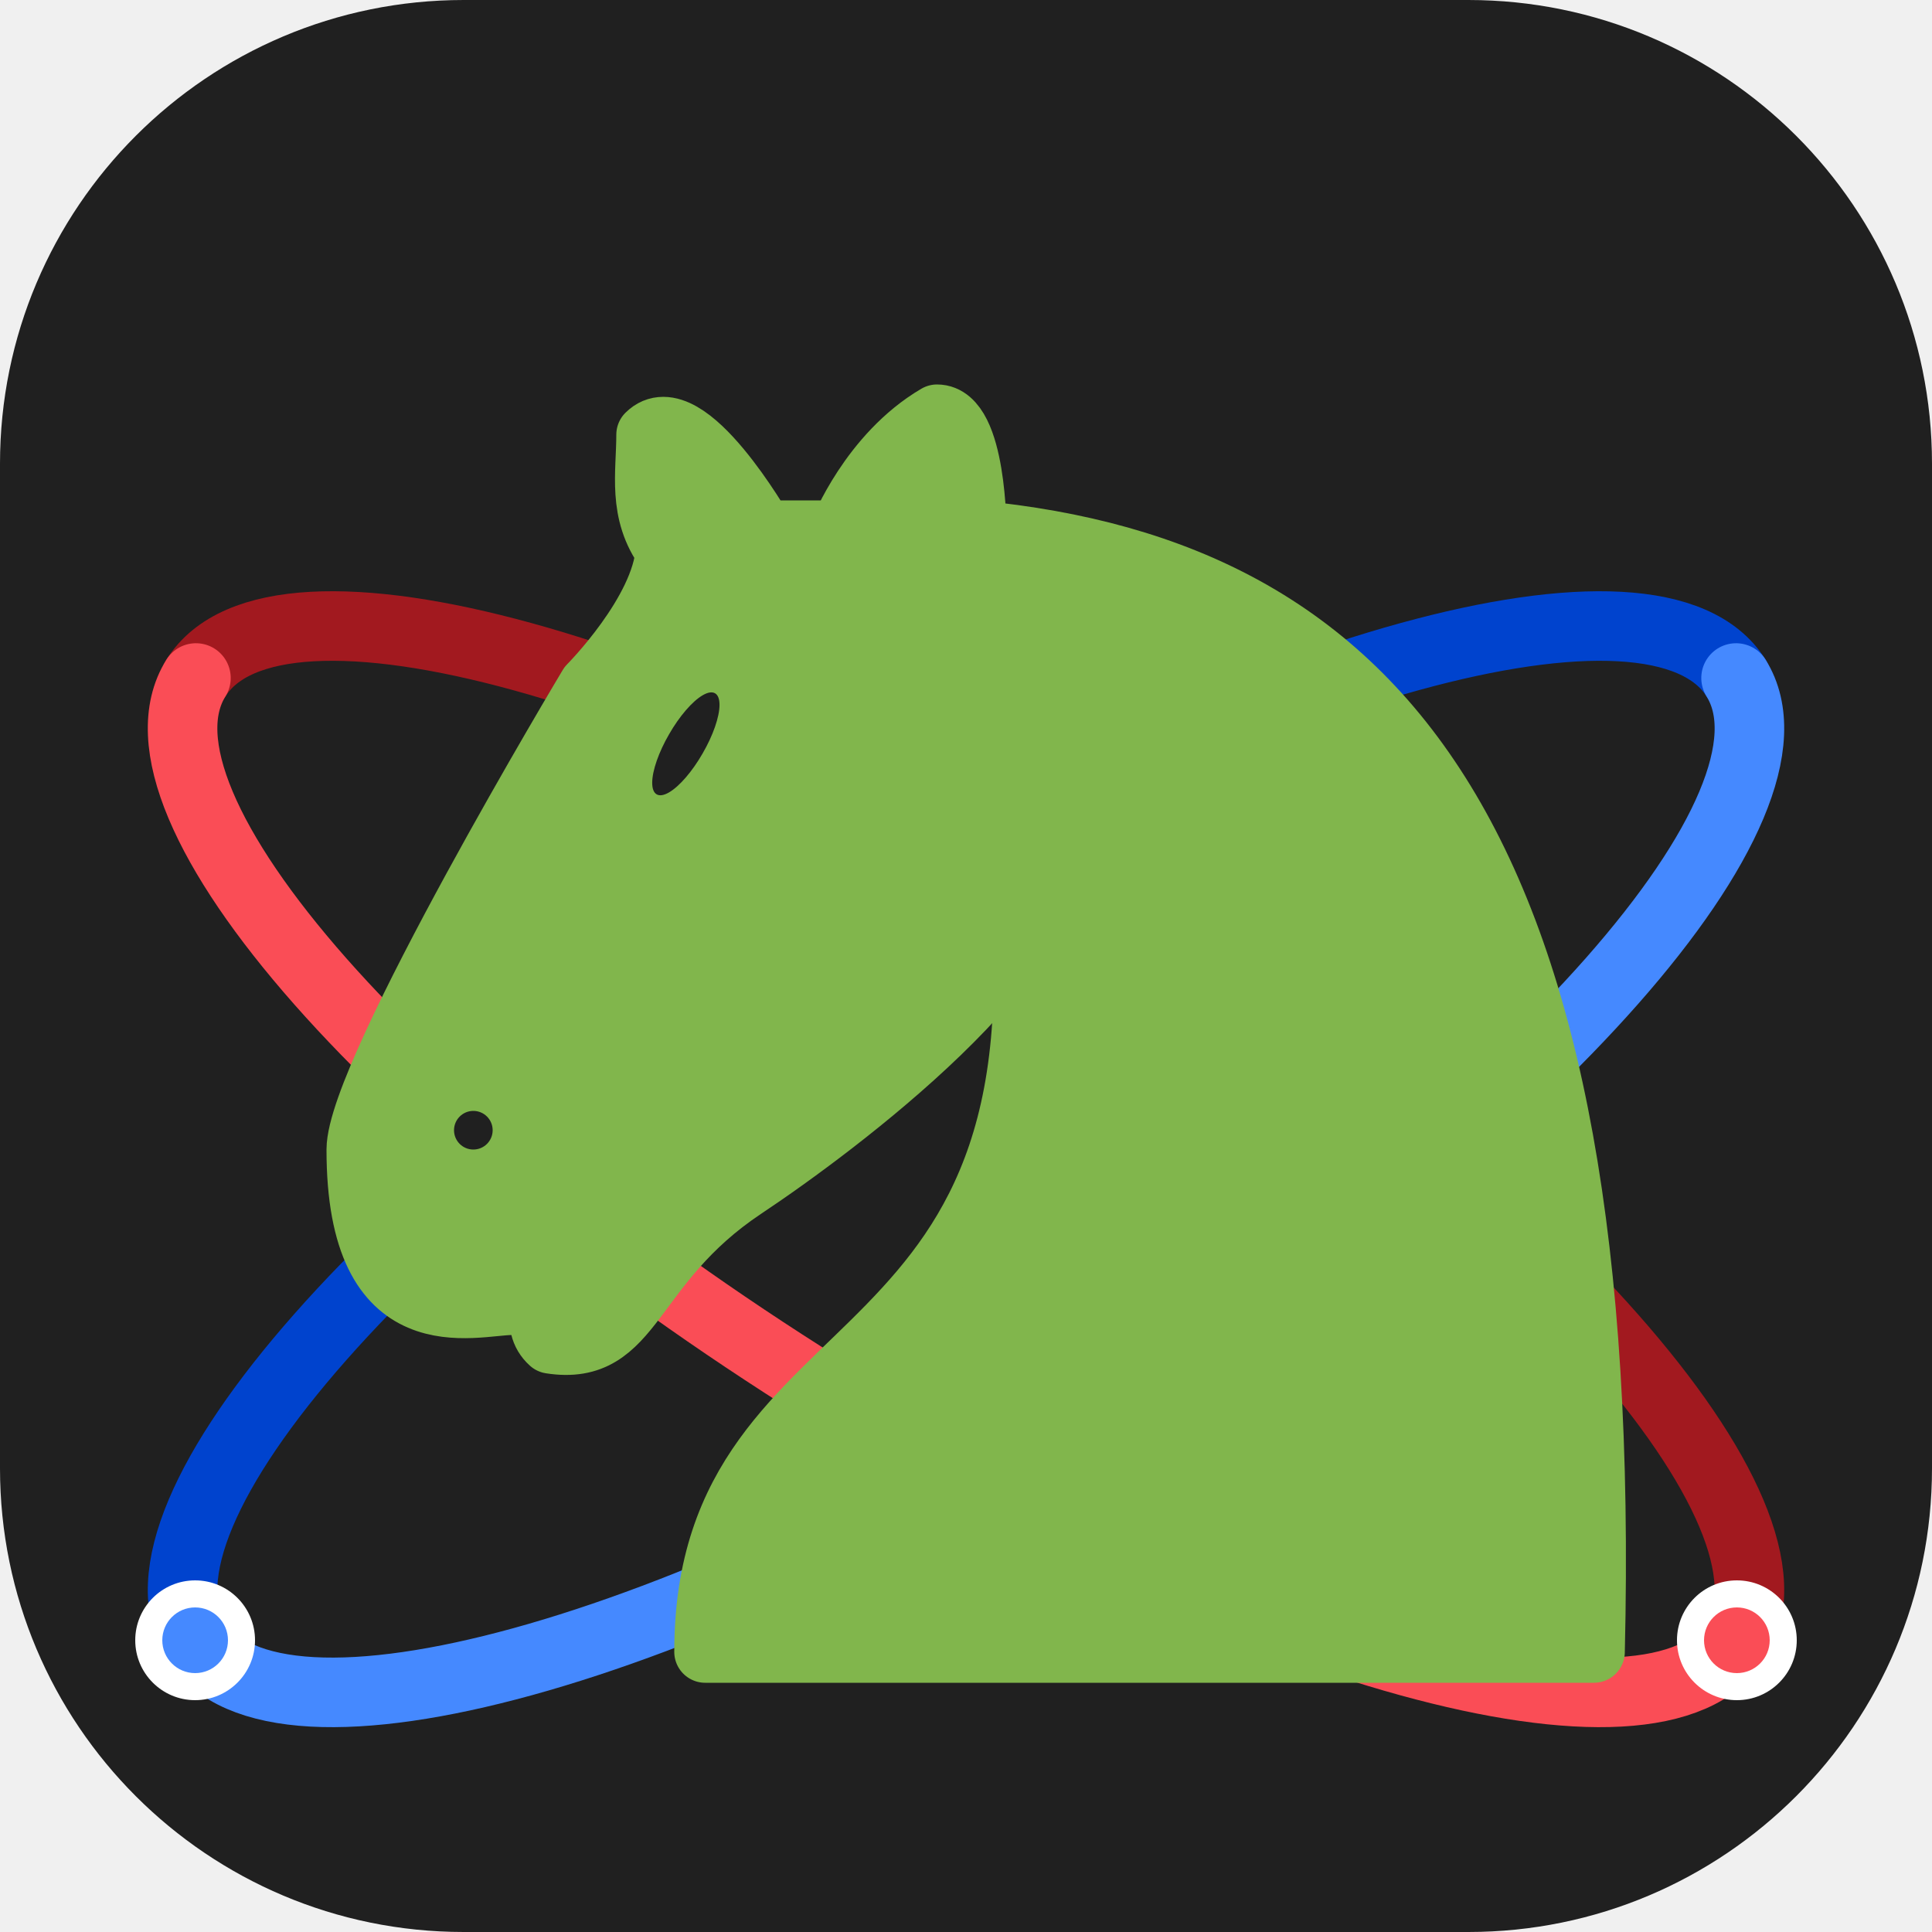
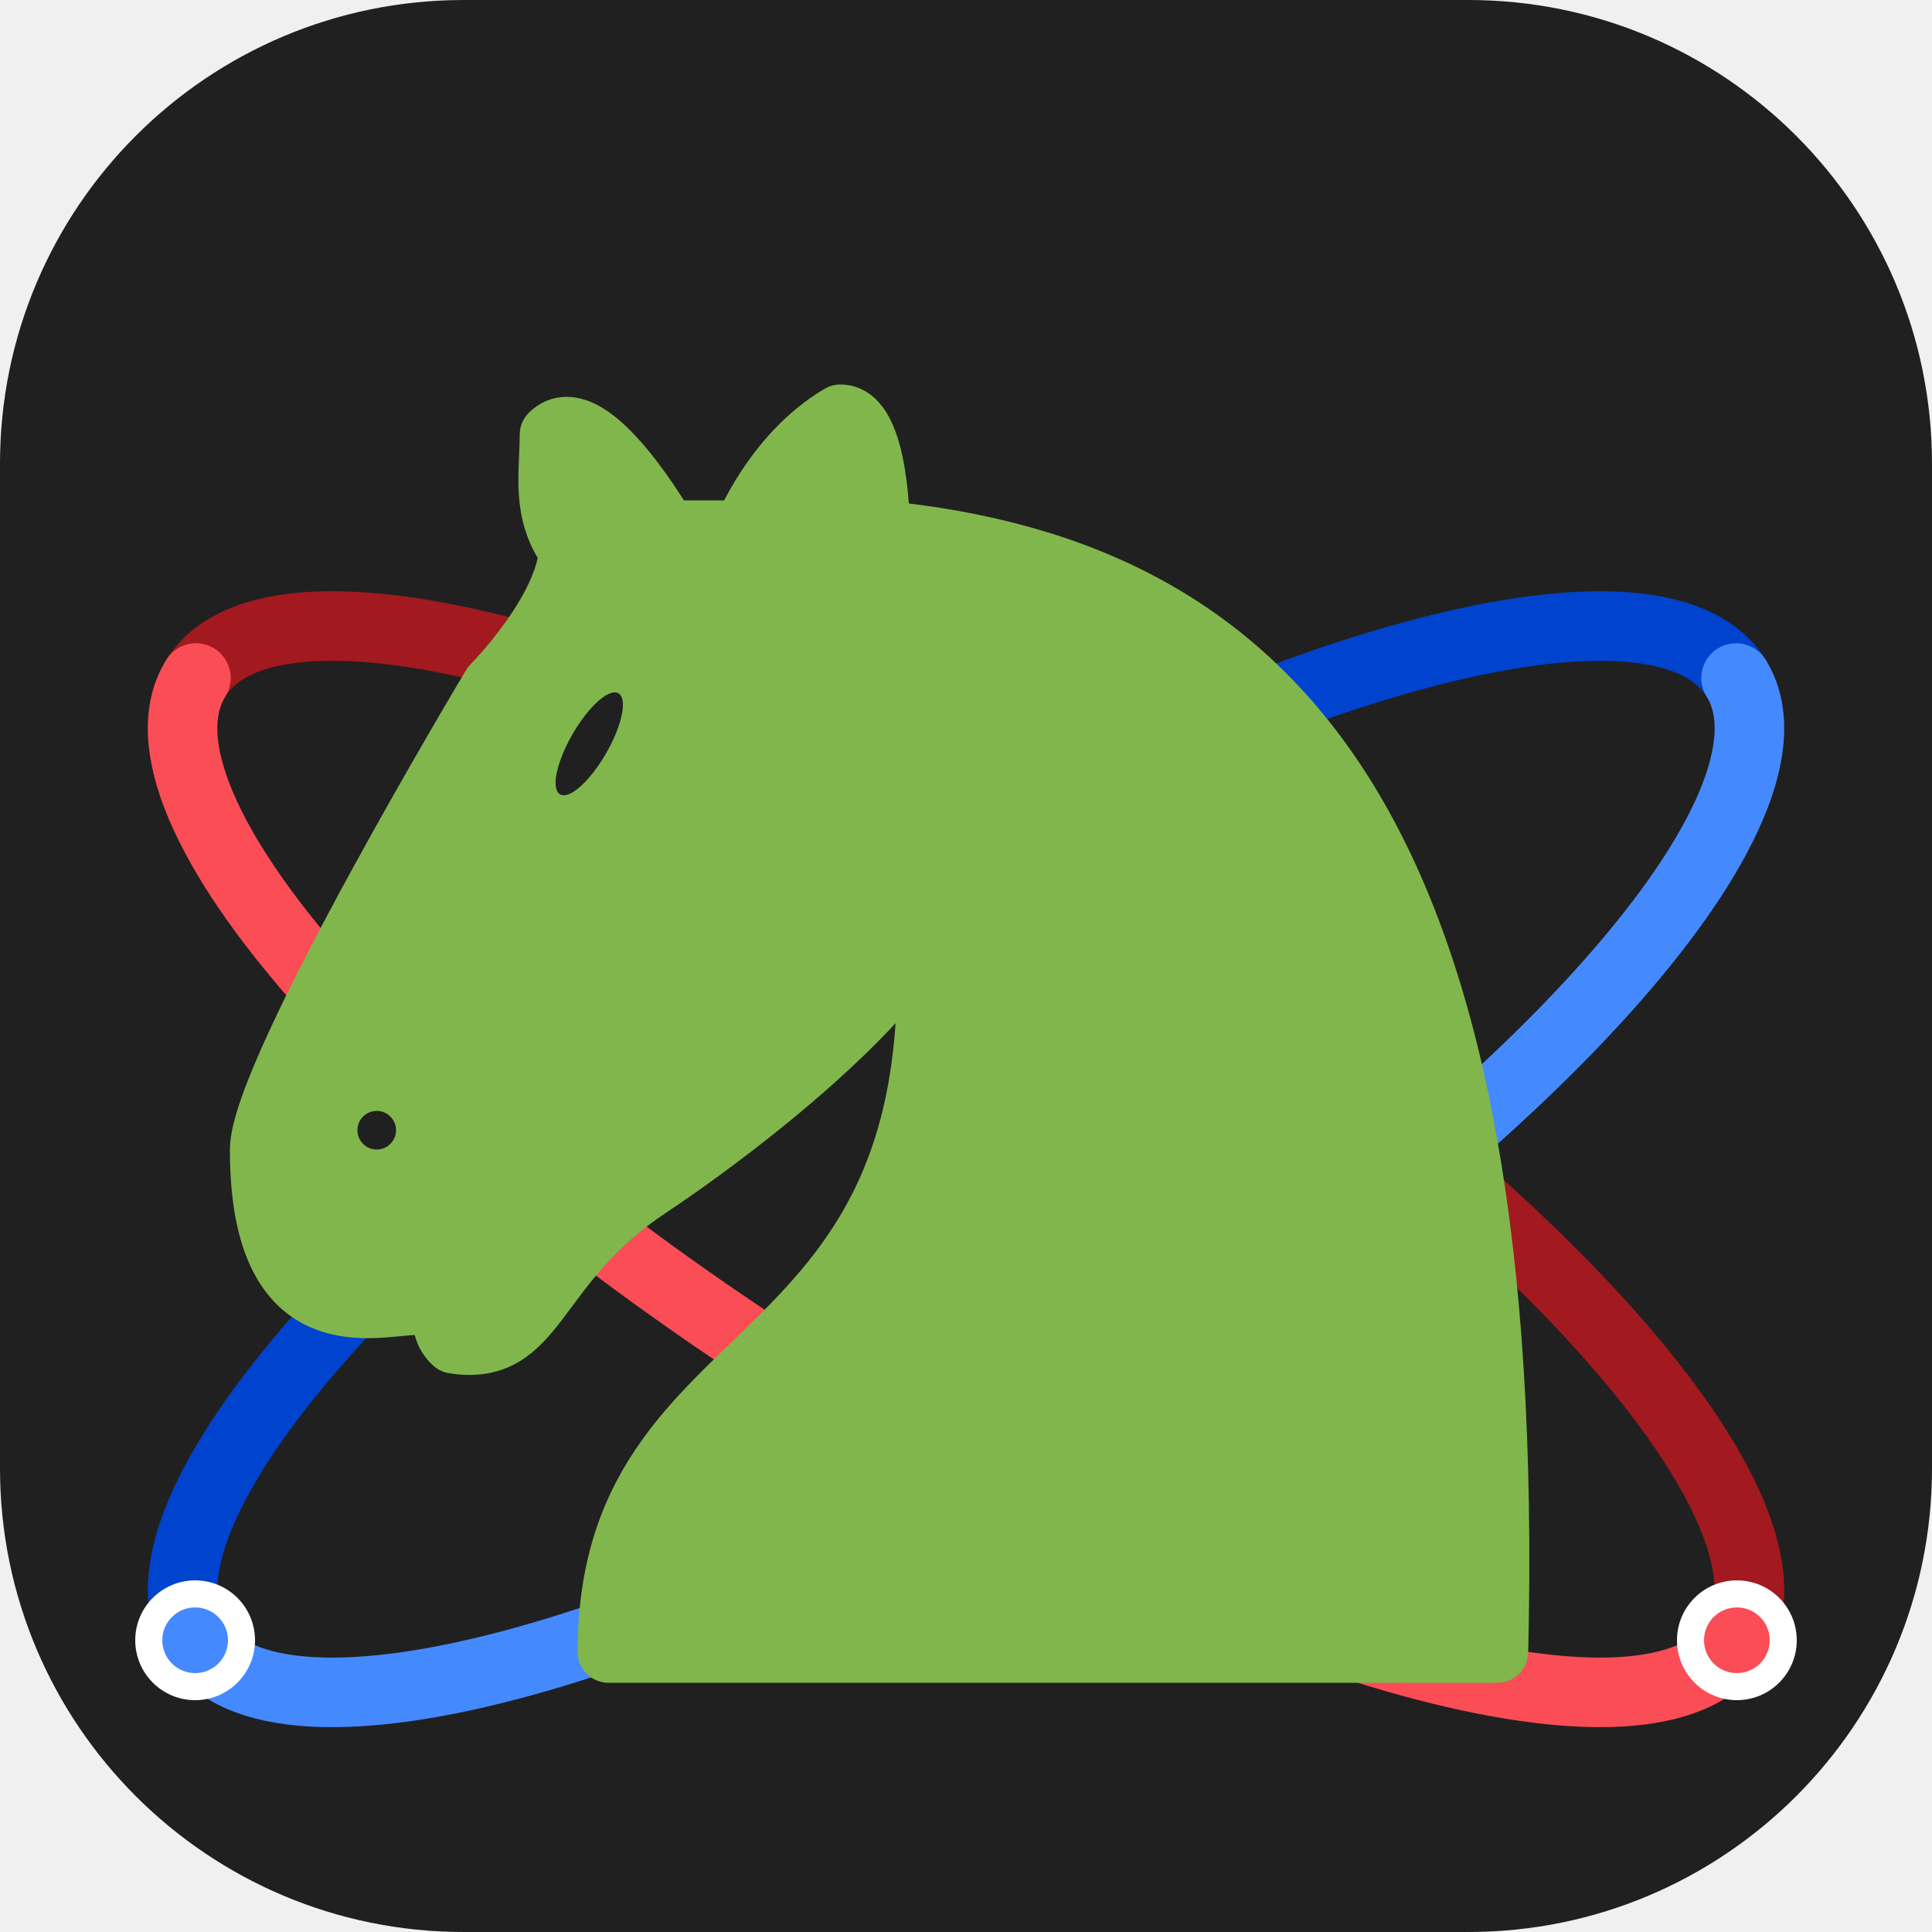
<svg xmlns="http://www.w3.org/2000/svg" viewBox="0 0 100 100">
  <rect width="100" height="100" rx="24" fill="#202020" />
  <path d="M-47 0 A47 14 0 0 1 47 0" fill="none" stroke="#0043ce" stroke-width="3.6" stroke-linecap="round" transform="translate(50 60) rotate(-32)" />
  <path d="M-47 0 A47 14 0 0 1 47 0" fill="none" stroke="#a2191f" stroke-width="3.6" stroke-linecap="round" transform="translate(50 60) rotate(32)" />
  <path d="M-47 0 A47 14 0 0 0 47 0" fill="none" stroke="#4589ff" stroke-width="3.6" stroke-linecap="round" transform="translate(50 60) rotate(-32)" />
  <path d="M-47 0 A47 14 0 0 0 47 0" fill="none" stroke="#fa4d56" stroke-width="3.6" stroke-linecap="round" transform="translate(50 60) rotate(32)" />
  <circle cx="10.1" cy="84.9" r="3.1" fill="#fff" />
  <circle cx="10.1" cy="84.9" r="1.7" fill="#4589ff" />
  <circle cx="89.9" cy="84.9" r="3.1" fill="#fff" />
  <circle cx="89.9" cy="84.9" r="1.7" fill="#fa4d56" />
-   <g transform="translate(6.50 7.50) scale(2.0)" fill="#81b64c" stroke="#81b64c" stroke-width="1.6" stroke-linejoin="round" stroke-linecap="round">
+   <g transform="translate(1.50 7.50) scale(2.0)" fill="#81b64c" stroke="#81b64c" stroke-width="1.6" stroke-linejoin="round" stroke-linecap="round">
    <path d="M22 10c10.5 1 16.5 8 16 29H15c0-9 10-6.5 8-21" />
    <path d="M24 18c.38 2.91-5.55 7.37-8 9-3 2-2.82 4.34-5 4-1.042-.94 1.41-3.04 0-3-1 0 .19 1.23-1 2-1 0-4.003 1-4-4 0-2 6-12 6-12s1.89-1.9 2-3.5c-.73-.994-.5-2-.5-3 1-1 3 2.5 3 2.5h2s.78-1.992 2.5-3c1 0 1 3 1 3" />
  </g>
-   <g transform="translate(6.50 7.50) scale(2.0)" fill="#202020">
+   <g transform="translate(1.50 7.50) scale(2.0)" fill="#202020">
    <path d="M9.5 25.5a.5.5 0 1 1-1 0 .5.5 0 1 1 1 0m5.433-9.75a.5 1.5 30 1 1-.866-.5.5 1.5 30 1 1 .866.5" />
  </g>
</svg>
